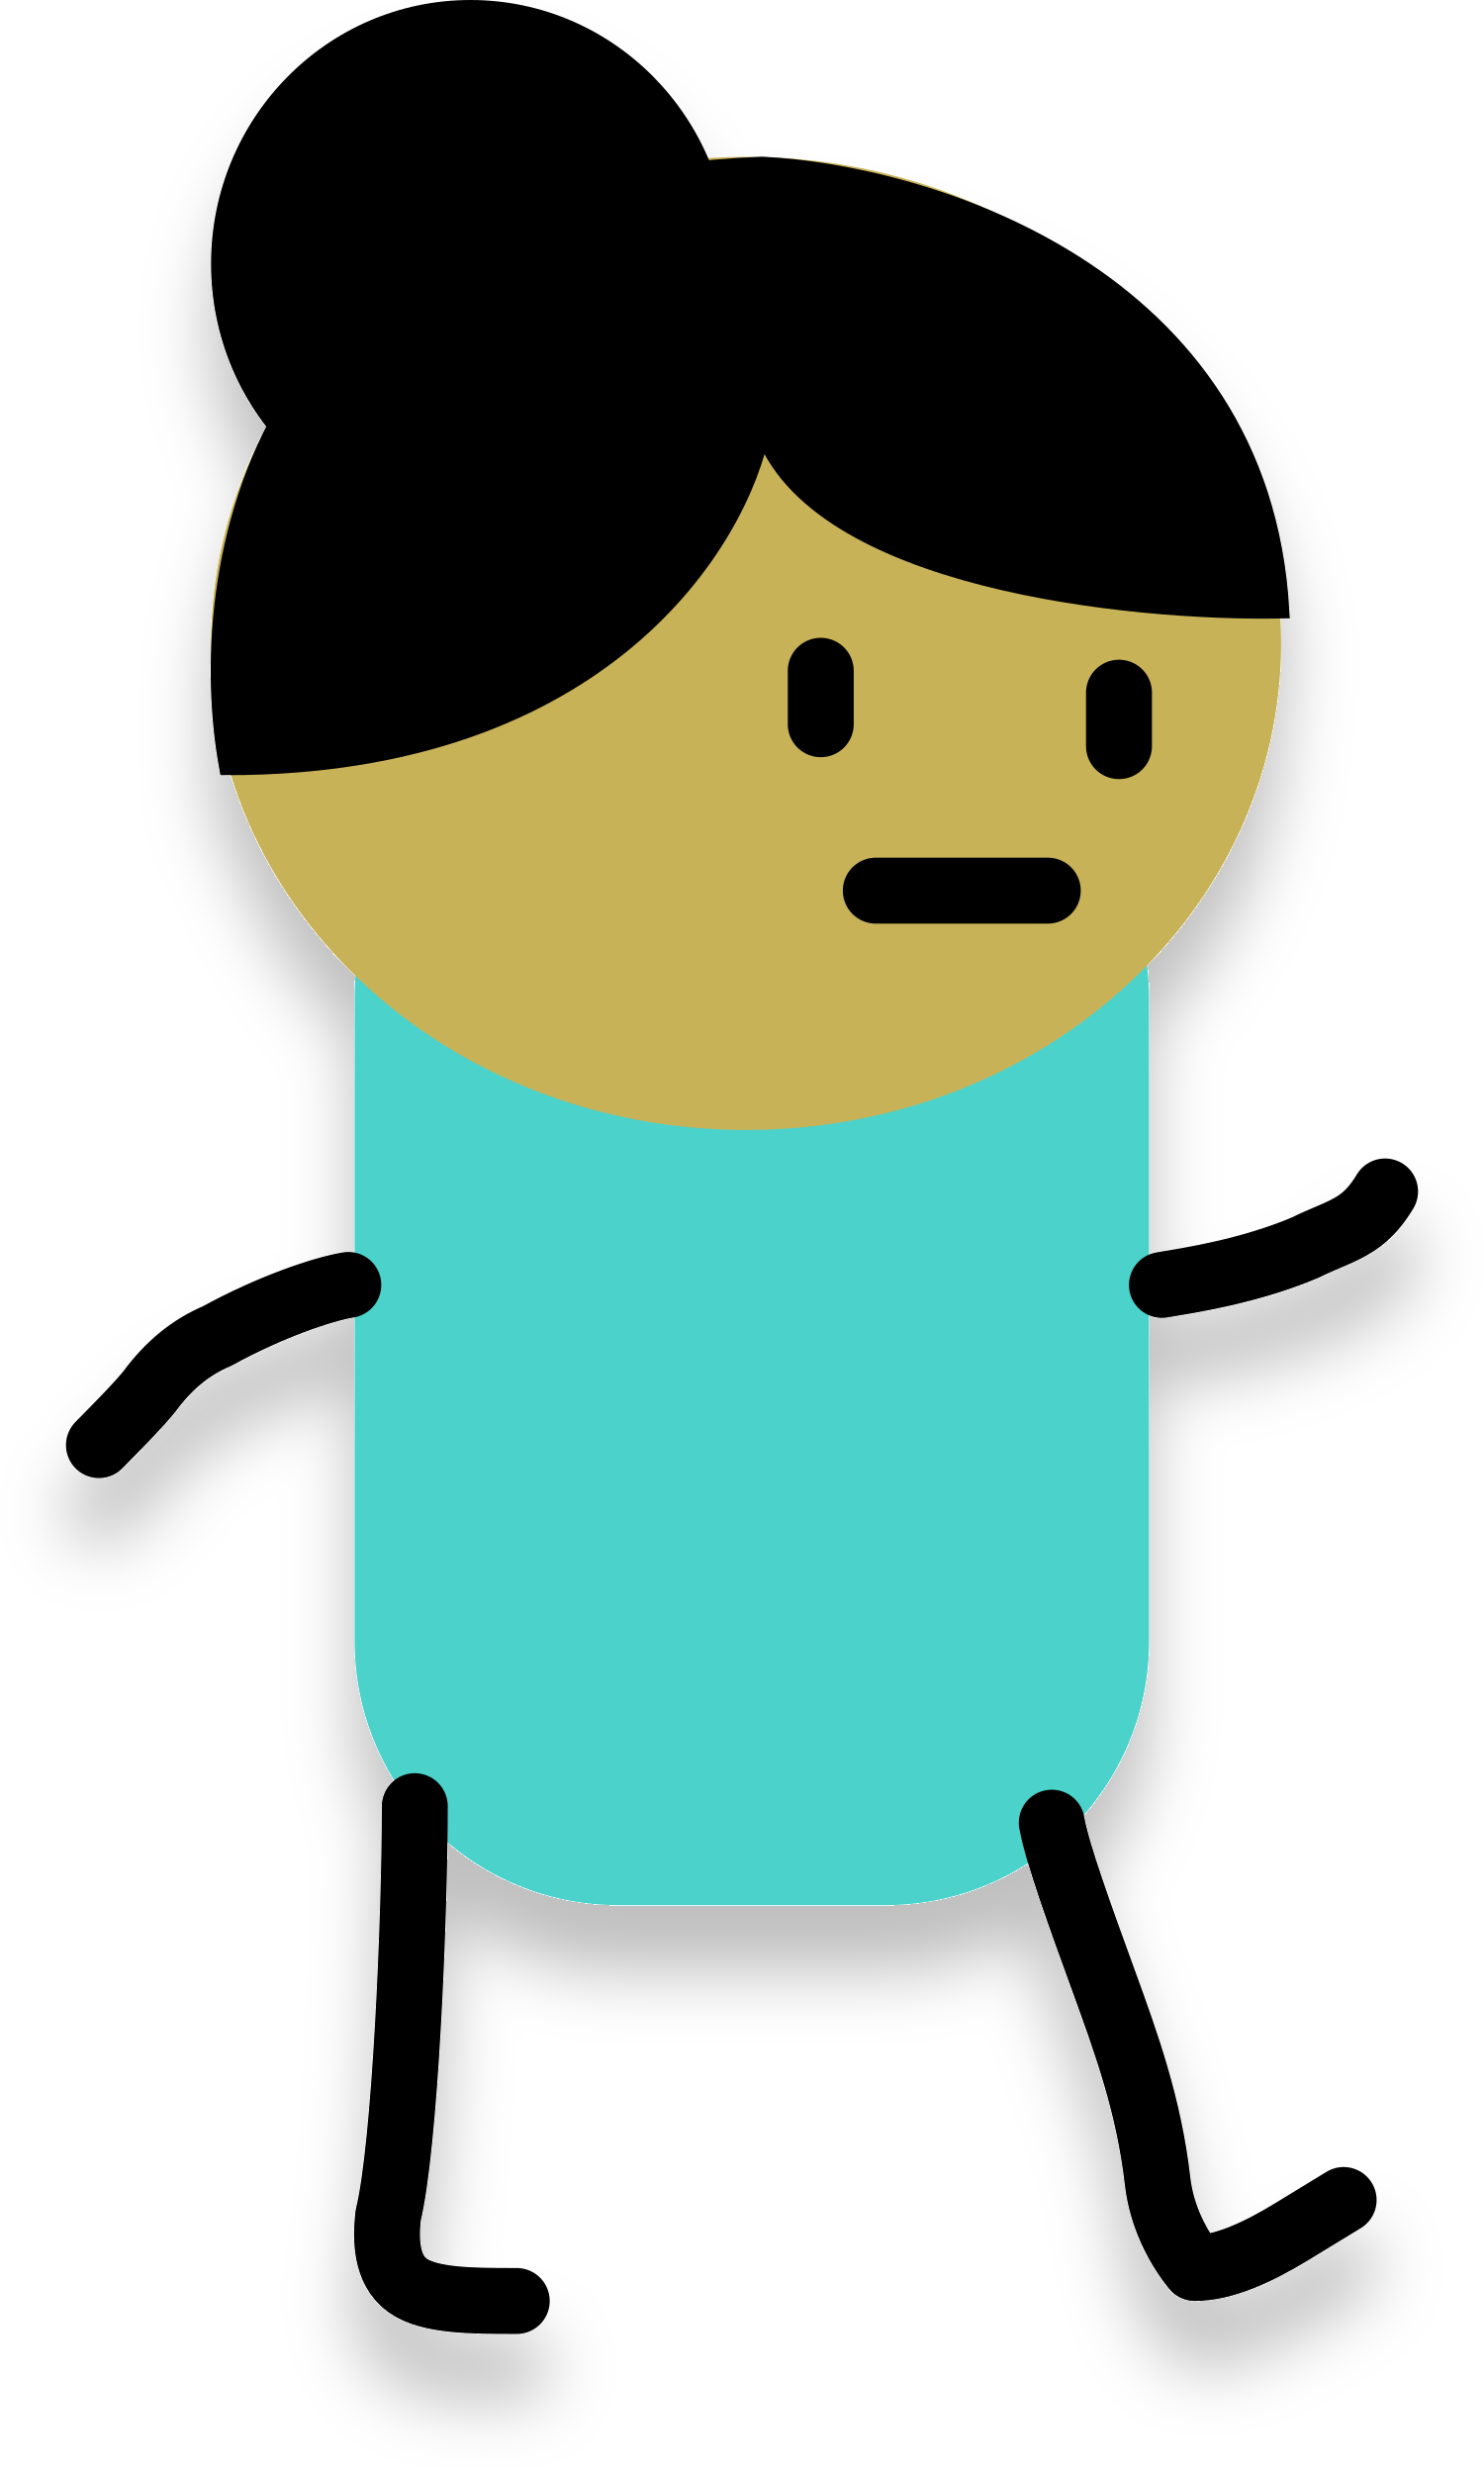
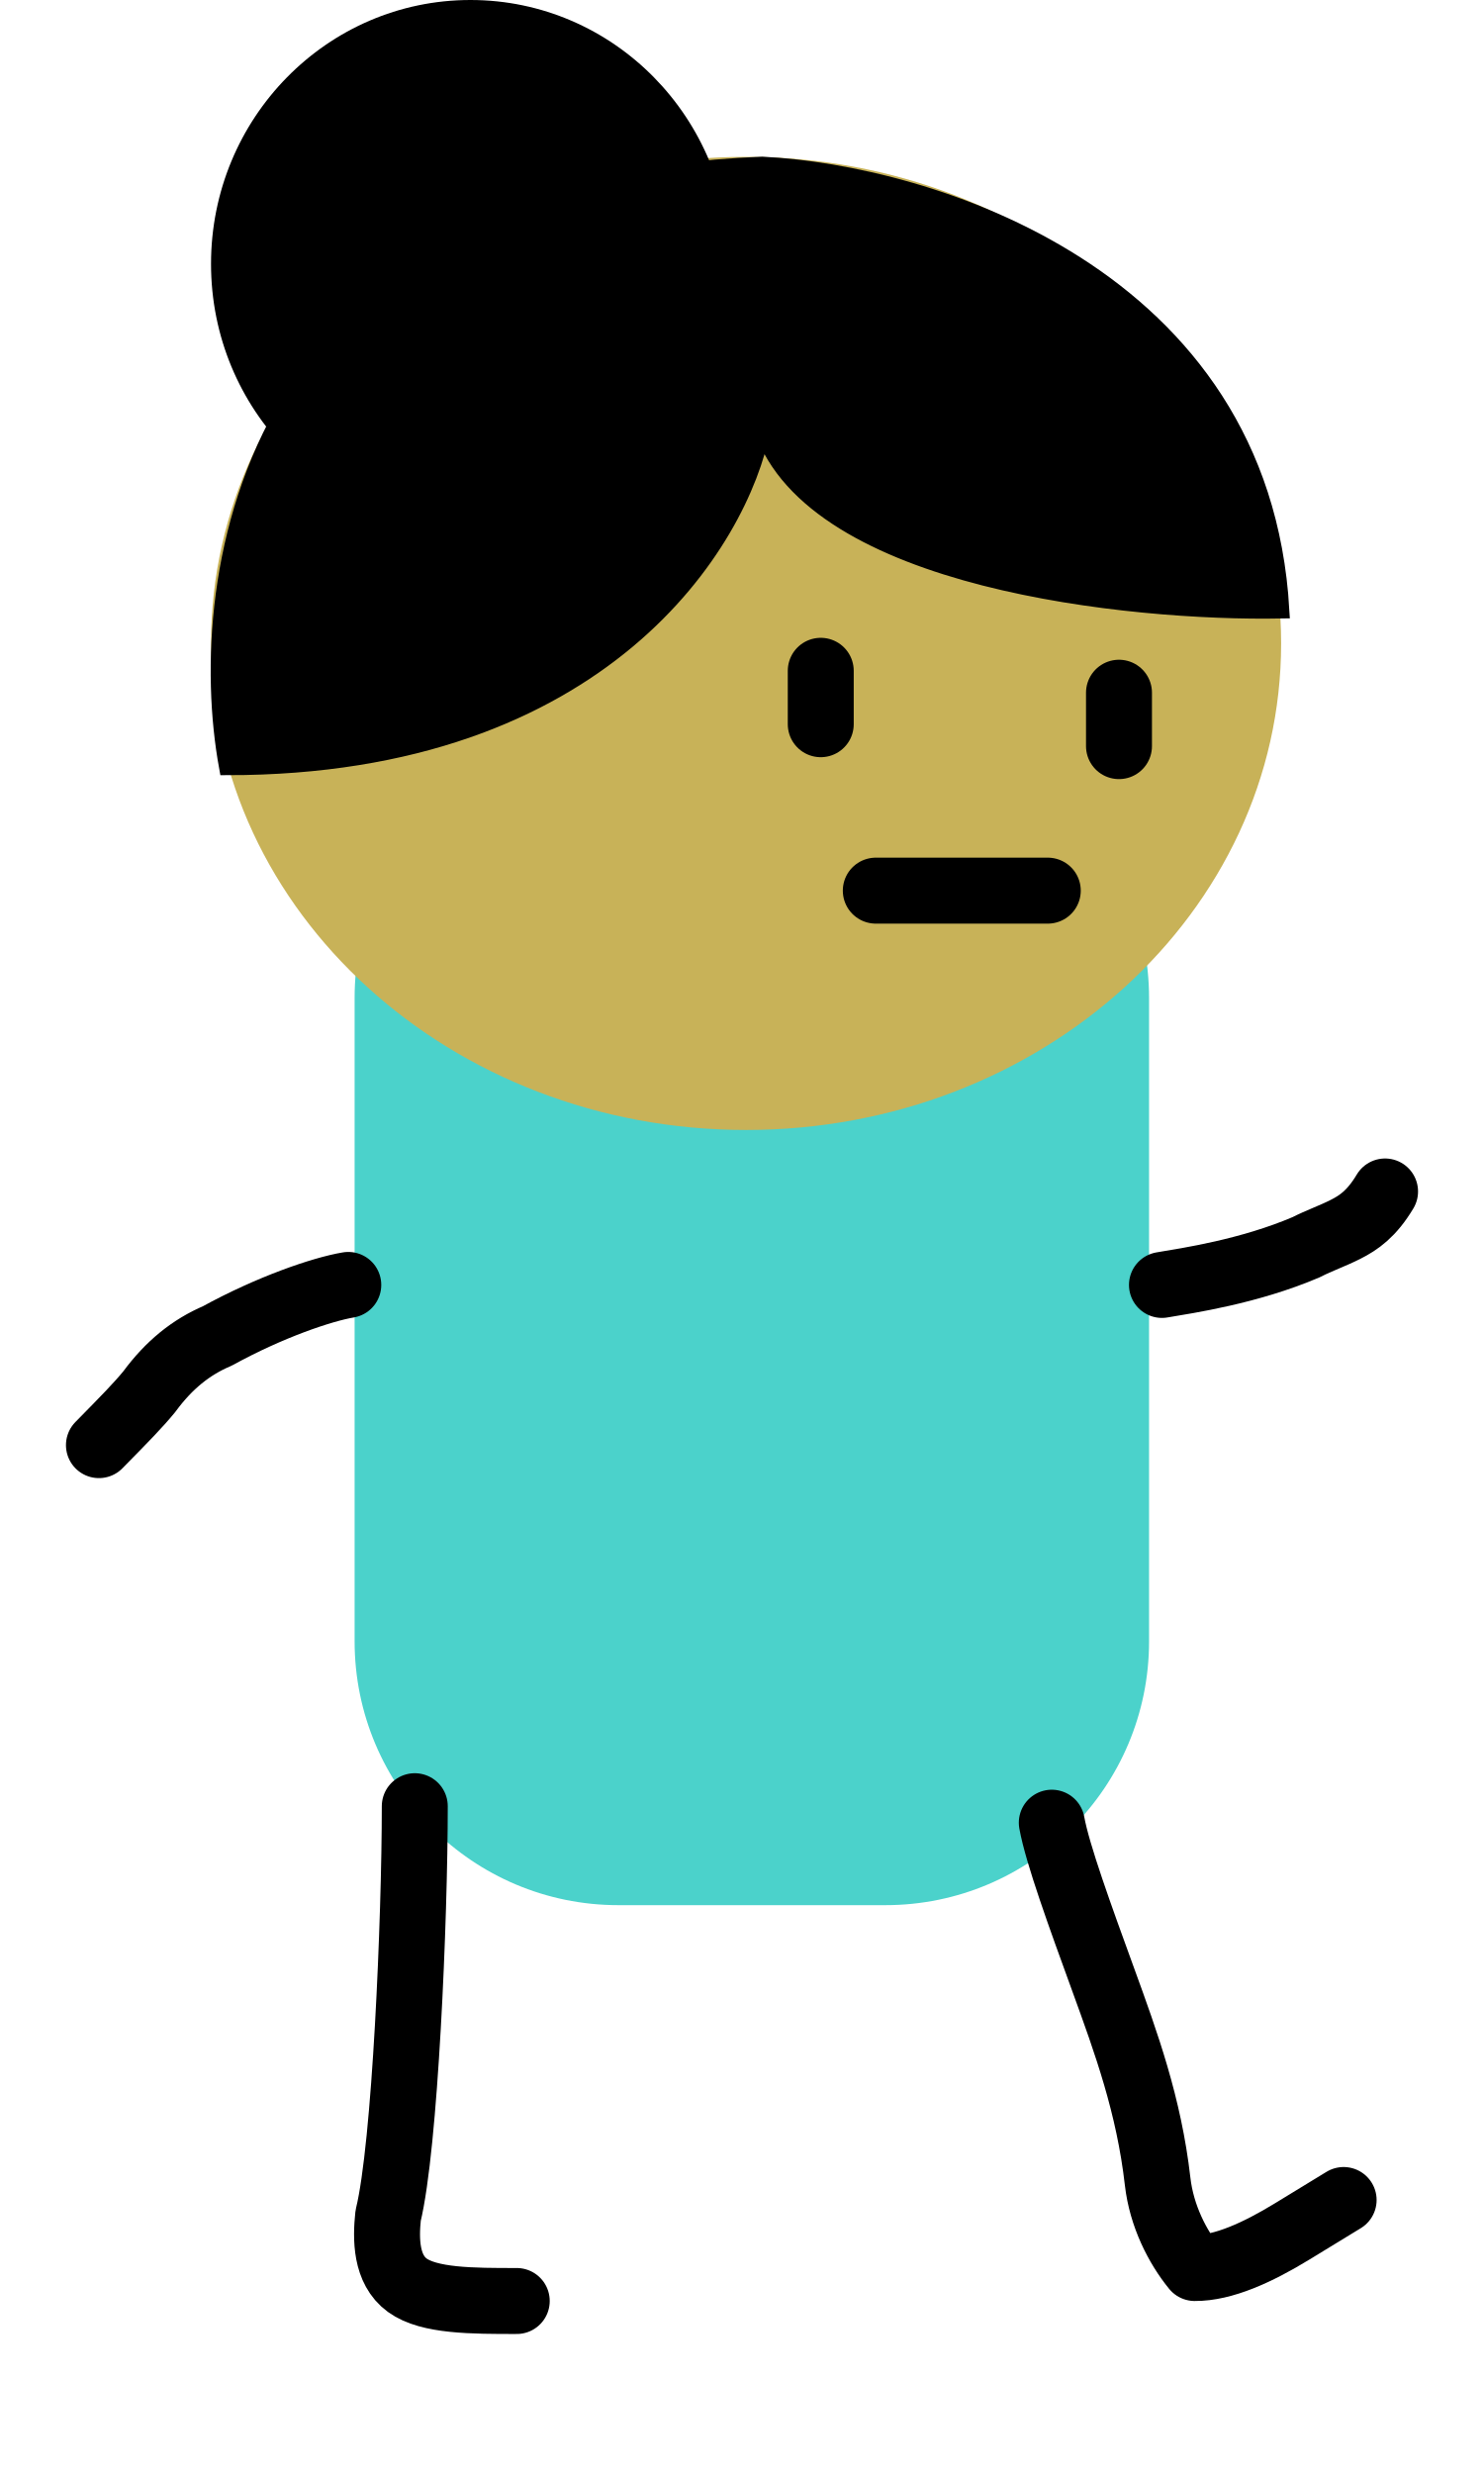
<svg xmlns="http://www.w3.org/2000/svg" width="90" height="150" viewBox="0 0 90 150" fill="none">
-   <g filter="url(#filter0_d_24_82)">
+   <g>
    <rect x="21.506" y="44.511" width="48.181" height="71" rx="16" fill="#4BD2CB" />
    <ellipse cx="45.247" cy="39.011" rx="32.449" ry="29.5" fill="#C8B258" />
    <path d="M25.155 109.511C25.155 116.327 24.573 130.117 23.539 134.336C23.389 135.742 23.389 137.599 24.701 138.555C26.012 139.511 28.636 139.511 31.339 139.511" stroke-width="4" stroke-linecap="round" stroke-linejoin="round" stroke="black" />
    <path d="M63.788 110.511C64.131 112.408 65.516 116.211 66.906 120.029C68.296 123.847 69.68 127.65 70.206 132.259C70.446 134.364 71.419 136.239 72.455 137.511C74.178 137.525 76.271 136.572 78.348 135.304L81.487 133.388" stroke-width="4" stroke-linecap="round" stroke-linejoin="round" stroke="black" />
    <path d="M53.114 54H63.545" stroke-width="4" stroke-linecap="round" stroke-linejoin="round" stroke="black" />
    <path d="M46.23 10C15.159 11.2 11.651 34.833 13.782 46.5C36.594 46.5 44.919 32.833 46.23 26C49.377 35.2 68.519 37.167 77.696 37C76.516 16.6 56.227 10.5 46.23 10Z" fill="black" stroke="black" />
    <ellipse cx="28.531" cy="16" rx="15.733" ry="16" fill="black" />
    <path d="M21.122 77.906C19.539 78.173 16.363 79.249 13.175 81.002C11.587 81.678 10.25 82.754 9.06 84.369C8.396 85.183 7.608 85.984 6 87.619" stroke-width="4" stroke-linecap="round" stroke-linejoin="round" stroke="black" />
    <path d="M70.469 77.906C72.053 77.638 75.754 77.096 79.213 75.619C80.012 75.21 80.8 74.943 81.6 74.538C82.4 74.134 83.188 73.599 84 72.24" stroke-width="4" stroke-linecap="round" stroke-linejoin="round" stroke="black" />
    <path d="M49.776 40.671V43.909" stroke-width="4" stroke-linecap="round" stroke-linejoin="round" stroke="black" />
    <path d="M67.863 42V45.238" stroke-width="4" stroke-linecap="round" stroke-linejoin="round" stroke="black" />
  </g>
  <defs>
    <filter id="filter0_d_24_82" x="0" y="0" width="90" height="149.511" filterUnits="userSpaceOnUse" color-interpolation-filters="sRGB">
      <feFlood flood-opacity="0" result="BackgroundImageFix" />
      <feColorMatrix in="SourceAlpha" type="matrix" values="0 0 0 0 0 0 0 0 0 0 0 0 0 0 0 0 0 0 127 0" result="hardAlpha" />
      <feOffset dy="4" />
      <feGaussianBlur stdDeviation="2" />
      <feComposite in2="hardAlpha" operator="out" />
      <feColorMatrix type="matrix" values="0 0 0 0 0 0 0 0 0 0 0 0 0 0 0 0 0 0 0.25 0" />
      <feBlend mode="normal" in2="BackgroundImageFix" result="effect1_dropShadow_24_82" />
      <feBlend mode="normal" in="SourceGraphic" in2="effect1_dropShadow_24_82" result="shape" />
    </filter>
  </defs>
</svg>
